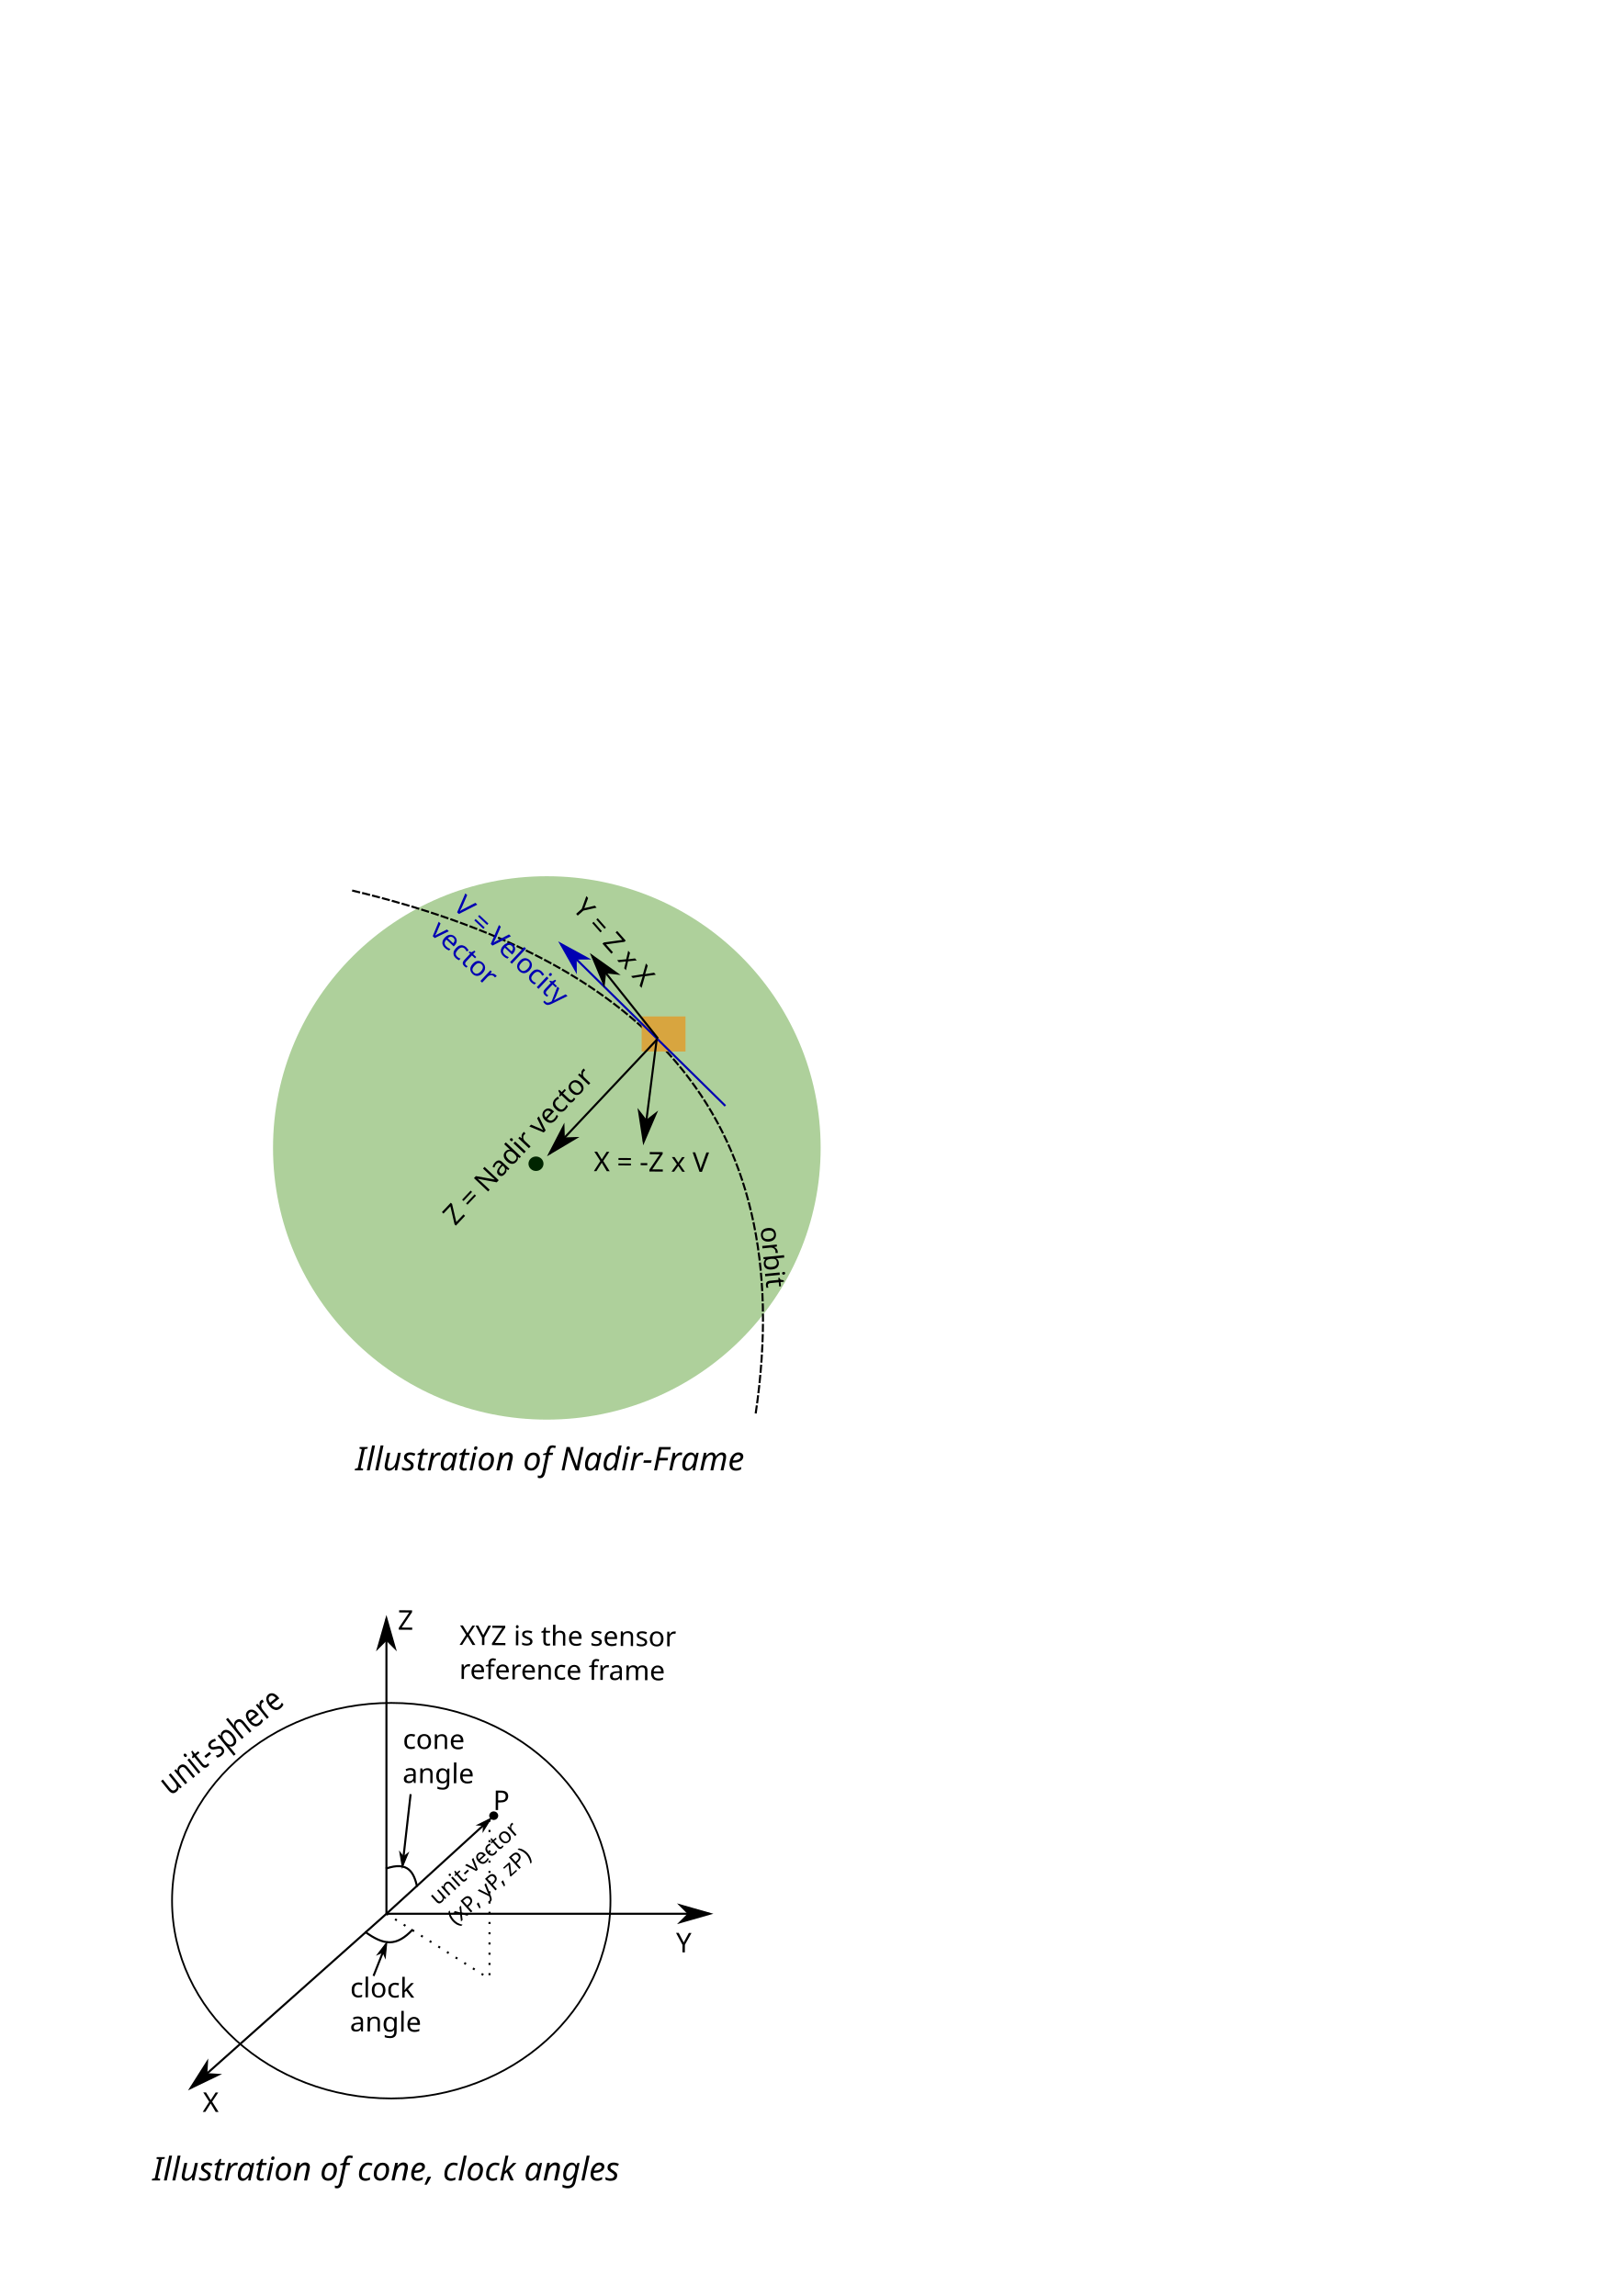
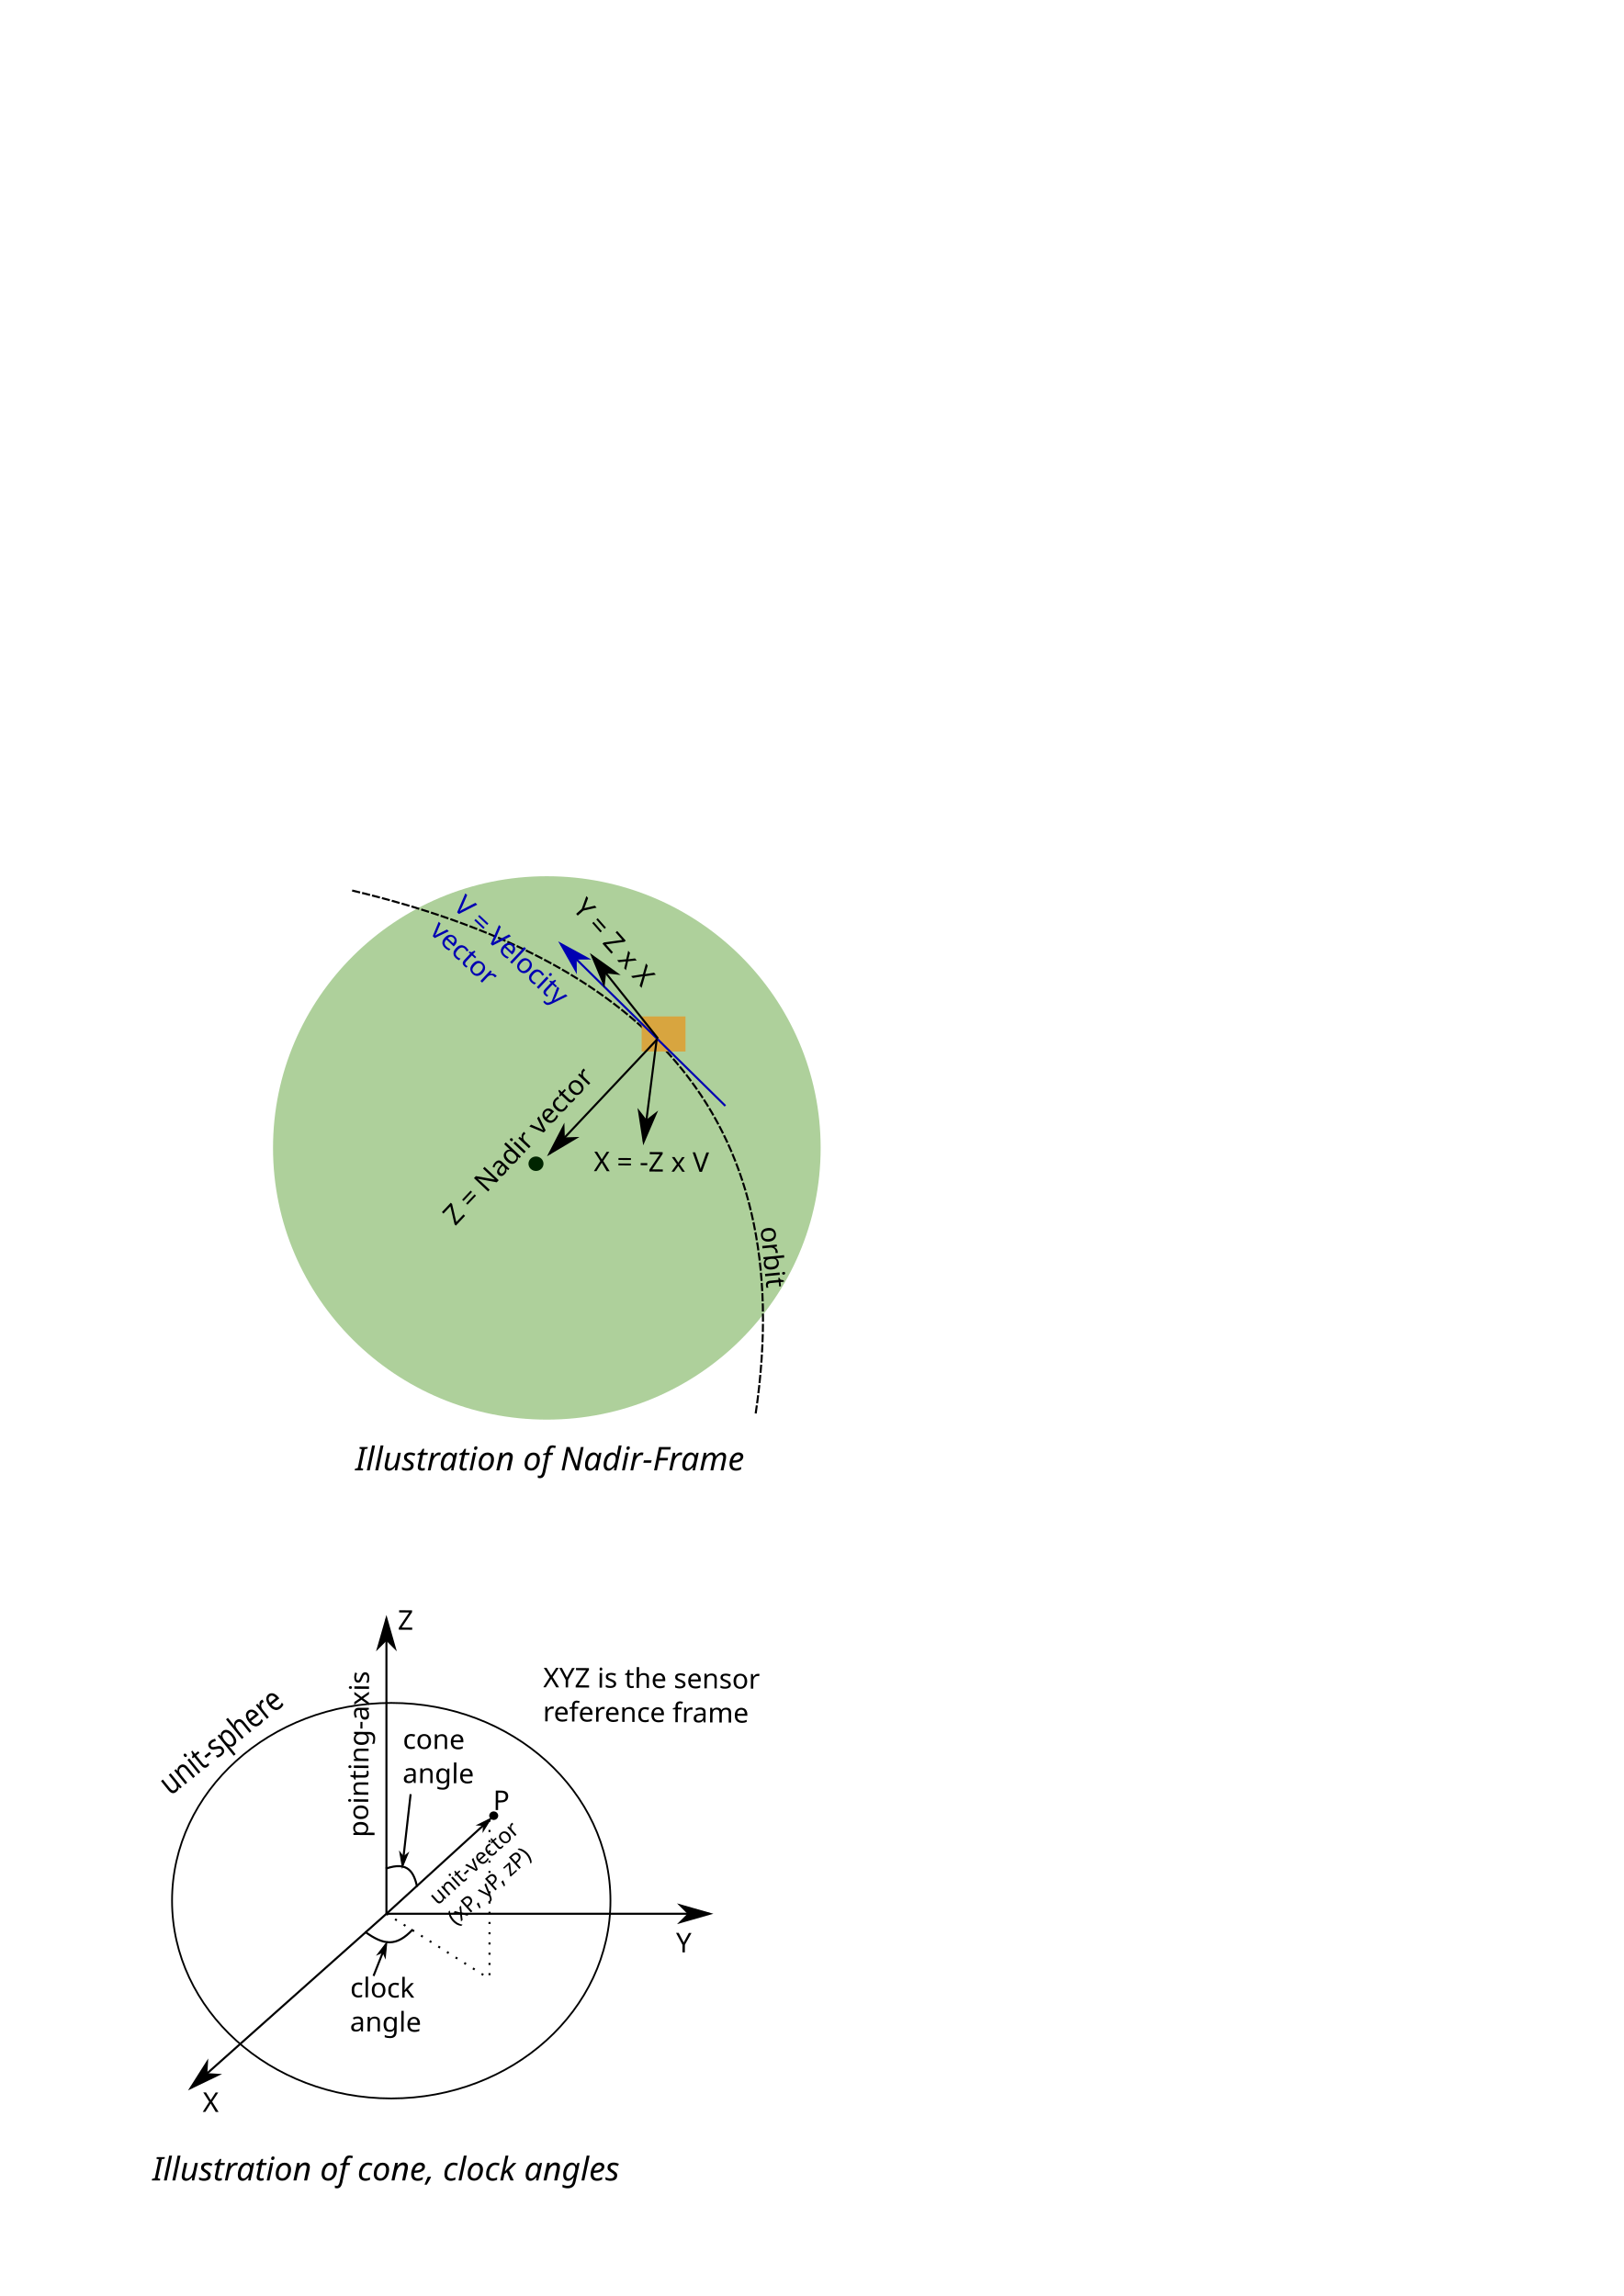
<svg xmlns="http://www.w3.org/2000/svg" width="210mm" height="297mm" viewBox="0 0 210 297" version="1.1" id="svg1009">
  <defs id="defs1003">
    <marker orient="auto" refY="0.0" refX="0.0" id="marker2037" style="overflow:visible;">
      <path id="path2035" d="M 0.0,0.0 L 5.0,-5.0 L -12.5,0.0 L 5.0,5.0 L 0.0,0.0 z " style="fill-rule:evenodd;stroke:#000000;stroke-width:1pt;stroke-opacity:1;fill:#000000;fill-opacity:1" transform="scale(0.4) rotate(180) translate(10,0)" />
    </marker>
    <marker orient="auto" refY="0.0" refX="0.0" id="Arrow1Mend" style="overflow:visible;">
      <path id="path1605" d="M 0.0,0.0 L 5.0,-5.0 L -12.5,0.0 L 5.0,5.0 L 0.0,0.0 z " style="fill-rule:evenodd;stroke:#000000;stroke-width:1pt;stroke-opacity:1;fill:#000000;fill-opacity:1" transform="scale(0.4) rotate(180) translate(10,0)" />
    </marker>
    <marker orient="auto" refY="0" refX="0" id="marker945" style="overflow:visible">
      <path id="path943" d="M 0,0 5,-5 -12.5,0 5,5 Z" style="fill:#000000;fill-opacity:1;fill-rule:evenodd;stroke:#000000;stroke-width:1pt;stroke-opacity:1" transform="matrix(-0.8,0,0,-0.8,-10,0)" />
    </marker>
    <marker style="overflow:visible" id="marker887" refX="0" refY="0" orient="auto">
      <path transform="matrix(-0.8,0,0,-0.8,-10,0)" style="fill:#000000;fill-opacity:1;fill-rule:evenodd;stroke:#000000;stroke-width:1pt;stroke-opacity:1" d="M 0,0 5,-5 -12.5,0 5,5 Z" id="path885" />
    </marker>
    <marker orient="auto" refY="0" refX="0" id="Arrow1Lend" style="overflow:visible">
      <path id="path5532" d="M 0,0 5,-5 -12.5,0 5,5 Z" style="fill:#000000;fill-opacity:1;fill-rule:evenodd;stroke:#000000;stroke-width:1pt;stroke-opacity:1" transform="matrix(-0.8,0,0,-0.8,-10,0)" />
    </marker>
    <marker orient="auto" refY="0" refX="0" id="Arrow1Lend-9" style="overflow:visible">
      <path id="path5532-0" d="M 0,0 5,-5 -12.5,0 5,5 Z" style="fill:#0000b2;fill-opacity:1;fill-rule:evenodd;stroke:#0000b2;stroke-width:1pt;stroke-opacity:1" transform="matrix(-0.8,0,0,-0.8,-10,0)" />
    </marker>
    <marker orient="auto" refY="0" refX="0" id="Arrow1Lend-5" style="overflow:visible">
      <path id="path5532-4" d="M 0,0 5,-5 -12.5,0 5,5 Z" style="fill:#000000;fill-opacity:1;fill-rule:evenodd;stroke:#000000;stroke-width:1pt;stroke-opacity:1" transform="matrix(-0.8,0,0,-0.8,-10,0)" />
    </marker>
    <marker orient="auto" refY="0" refX="0" id="Arrow1Lend-5-1" style="overflow:visible">
      <path id="path5532-4-0" d="M 0,0 5,-5 -12.5,0 5,5 Z" style="fill:#000000;fill-opacity:1;fill-rule:evenodd;stroke:#000000;stroke-width:1pt;stroke-opacity:1" transform="matrix(-0.8,0,0,-0.8,-10,0)" />
    </marker>
    <marker orient="auto" refY="0" refX="0" id="Arrow1Lend-5-9" style="overflow:visible">
      <path id="path5532-4-09" d="M 0,0 5,-5 -12.5,0 5,5 Z" style="fill:#000000;fill-opacity:1;fill-rule:evenodd;stroke:#000000;stroke-width:1pt;stroke-opacity:1" transform="matrix(-0.8,0,0,-0.8,-10,0)" />
    </marker>
    <marker style="overflow:visible" id="marker887-7" refX="0" refY="0" orient="auto">
      <path transform="matrix(-0.8,0,0,-0.8,-10,0)" style="fill:#000000;fill-opacity:1;fill-rule:evenodd;stroke:#000000;stroke-width:1pt;stroke-opacity:1" d="M 0,0 5,-5 -12.5,0 5,5 Z" id="path885-2" />
    </marker>
    <marker orient="auto" refY="0" refX="0" id="marker2037-5" style="overflow:visible">
      <path id="path2035-0" d="M 0,0 5,-5 -12.5,0 5,5 Z" style="fill:#000000;fill-opacity:1;fill-rule:evenodd;stroke:#000000;stroke-width:1pt;stroke-opacity:1" transform="matrix(-0.4,0,0,-0.4,-4,0)" />
    </marker>
  </defs>
  <g id="layer1">
    <ellipse style="opacity:1;vector-effect:none;fill:#64a53f;fill-opacity:0.522;stroke:none;stroke-width:0.265;stroke-linecap:butt;stroke-linejoin:bevel;stroke-miterlimit:4;stroke-dasharray:none;stroke-dashoffset:0;stroke-opacity:1;paint-order:markers stroke fill" id="path4716" cx="70.724" cy="148.49" rx="35.413" ry="35.146" />
    <path style="fill:none;stroke:#000000;stroke-width:0.265;stroke-linecap:butt;stroke-linejoin:miter;stroke-miterlimit:4;stroke-dasharray:1.058, 0.265;stroke-dashoffset:0;stroke-opacity:1" d="m 45.546,115.193 c 36.279,8.671 58.116,28.002 52.161,67.847" id="path5523" />
    <rect style="opacity:1;vector-effect:none;fill:#d8a53f;fill-opacity:1;stroke:none;stroke-width:0.265;stroke-linecap:butt;stroke-linejoin:bevel;stroke-miterlimit:4;stroke-dasharray:none;stroke-dashoffset:0;stroke-opacity:1;paint-order:markers stroke fill" id="rect5525" width="5.67" height="4.536" x="82.988" y="131.483" />
    <path style="fill:none;stroke:#000000;stroke-width:0.265;stroke-linecap:butt;stroke-linejoin:miter;stroke-miterlimit:4;stroke-dasharray:none;stroke-opacity:1;marker-end:url(#Arrow1Lend)" d="M 85.1,134.333 71.094,149.2" id="path5527" />
    <path style="fill:none;stroke:#0000b2;stroke-width:0.265;stroke-linecap:butt;stroke-linejoin:miter;stroke-miterlimit:4;stroke-dasharray:none;stroke-opacity:1;marker-end:url(#Arrow1Lend-9)" d="M 93.812,143.053 72.558,122.13" id="path5527-3" />
    <text xml:space="preserve" style="font-style:normal;font-weight:normal;font-size:10.583px;line-height:1.25;font-family:sans-serif;letter-spacing:0px;word-spacing:0px;fill:#000000;fill-opacity:1;stroke:none;stroke-width:0.265" x="45.96" y="190.192" id="text6800">
      <tspan id="tspan6798" x="45.96" y="190.192" style="font-style:italic;font-variant:normal;font-weight:normal;font-stretch:normal;font-size:4.233px;font-family:sans-serif;-inkscape-font-specification:'sans-serif, Normal';font-variant-ligatures:normal;font-variant-caps:normal;font-variant-numeric:normal;font-feature-settings:normal;text-align:start;writing-mode:lr-tb;text-anchor:start;stroke-width:0.265">Illustration of Nadir-Frame</tspan>
    </text>
    <text xml:space="preserve" style="font-style:normal;font-weight:normal;font-size:10.583px;line-height:1.25;font-family:sans-serif;letter-spacing:0px;word-spacing:0px;fill:#000000;fill-opacity:1;stroke:none;stroke-width:0.265" x="-75.043" y="151.665" id="text6800-8" transform="rotate(-46.68361)">
      <tspan x="-75.043" y="151.665" style="font-style:normal;font-variant:normal;font-weight:normal;font-stretch:normal;font-size:3.528px;font-family:sans-serif;-inkscape-font-specification:'sans-serif, Normal';font-variant-ligatures:normal;font-variant-caps:normal;font-variant-numeric:normal;font-feature-settings:normal;text-align:start;writing-mode:lr-tb;text-anchor:start;stroke-width:0.265" id="tspan6858">Z = Nadir vector</tspan>
    </text>
    <text xml:space="preserve" style="font-style:normal;font-weight:normal;font-size:3.528px;line-height:1.25;font-family:sans-serif;letter-spacing:0px;word-spacing:0px;fill:#0000b2;fill-opacity:1;stroke:none;stroke-width:0.265" x="123.005" y="45.489" id="text6800-8-4" transform="rotate(43.23105)">
      <tspan id="tspan6798-0-3" x="123.005" y="45.489" style="font-style:normal;font-variant:normal;font-weight:normal;font-stretch:normal;font-size:3.528px;font-family:sans-serif;-inkscape-font-specification:'sans-serif, Normal';font-variant-ligatures:normal;font-variant-caps:normal;font-variant-numeric:normal;font-feature-settings:normal;text-align:start;writing-mode:lr-tb;text-anchor:start;fill:#0000b2;fill-opacity:1;stroke-width:0.265">V = Velocity </tspan>
      <tspan x="123.005" y="49.899" style="font-style:normal;font-variant:normal;font-weight:normal;font-stretch:normal;font-size:3.528px;font-family:sans-serif;-inkscape-font-specification:'sans-serif, Normal';font-variant-ligatures:normal;font-variant-caps:normal;font-variant-numeric:normal;font-feature-settings:normal;text-align:start;writing-mode:lr-tb;text-anchor:start;fill:#0000b2;fill-opacity:1;stroke-width:0.265" id="tspan6844">vector</tspan>
    </text>
    <ellipse style="opacity:1;vector-effect:none;fill:#002500;fill-opacity:1;stroke:none;stroke-width:0.245;stroke-linecap:butt;stroke-linejoin:bevel;stroke-miterlimit:4;stroke-dasharray:0.978, 0.245;stroke-dashoffset:0;stroke-opacity:1;paint-order:markers stroke fill" id="path6862" cx="69.321" cy="150.536" rx="0.971" ry="0.935" />
    <path style="fill:none;stroke:#000000;stroke-width:0.265;stroke-linecap:butt;stroke-linejoin:miter;stroke-miterlimit:4;stroke-dasharray:none;stroke-opacity:1;marker-end:url(#Arrow1Lend-5)" d="M 84.942,134.392 83.255,147.647" id="path5527-2" />
    <text xml:space="preserve" style="font-style:normal;font-weight:normal;font-size:10.583px;line-height:1.25;font-family:sans-serif;letter-spacing:0px;word-spacing:0px;fill:#000000;fill-opacity:1;stroke:none;stroke-width:0.265" x="77.802" y="150.98" id="text6800-8-3" transform="rotate(0.3823392)">
      <tspan x="77.802" y="150.98" style="font-style:normal;font-variant:normal;font-weight:normal;font-stretch:normal;font-size:3.528px;font-family:sans-serif;-inkscape-font-specification:'sans-serif, Normal';font-variant-ligatures:normal;font-variant-caps:normal;font-variant-numeric:normal;font-feature-settings:normal;text-align:start;writing-mode:lr-tb;text-anchor:start;stroke-width:0.265" id="tspan6858-0">X = -Z x V</tspan>
    </text>
    <path style="fill:none;stroke:#000000;stroke-width:0.265;stroke-linecap:butt;stroke-linejoin:miter;stroke-miterlimit:4;stroke-dasharray:none;stroke-opacity:1;marker-end:url(#Arrow1Lend-5-9)" d="M 85.1,134.333 76.61,123.682" id="path5527-2-9" />
    <text xml:space="preserve" style="font-style:normal;font-weight:normal;font-size:10.583px;line-height:1.25;font-family:sans-serif;letter-spacing:0px;word-spacing:0px;fill:#000000;fill-opacity:1;stroke:none;stroke-width:0.265" x="137.078" y="22.42" id="text6800-8-3-0" transform="rotate(48.54167)">
      <tspan x="137.078" y="22.42" style="font-style:normal;font-variant:normal;font-weight:normal;font-stretch:normal;font-size:3.528px;font-family:sans-serif;-inkscape-font-specification:'sans-serif, Normal';font-variant-ligatures:normal;font-variant-caps:normal;font-variant-numeric:normal;font-feature-settings:normal;text-align:start;writing-mode:lr-tb;text-anchor:start;stroke-width:0.265" id="tspan6858-0-6">Y = Z x X</tspan>
    </text>
    <text xml:space="preserve" style="font-style:normal;font-weight:normal;font-size:10.583px;line-height:1.25;font-family:sans-serif;letter-spacing:0px;word-spacing:0px;fill:#000000;fill-opacity:1;stroke:none;stroke-width:0.265" x="167.791" y="-81.984" id="text6800-8-3-5" transform="rotate(84.26577)">
      <tspan x="167.791" y="-81.984" style="font-style:normal;font-variant:normal;font-weight:normal;font-stretch:normal;font-size:3.528px;font-family:sans-serif;-inkscape-font-specification:'sans-serif, Normal';font-variant-ligatures:normal;font-variant-caps:normal;font-variant-numeric:normal;font-feature-settings:normal;text-align:start;writing-mode:lr-tb;text-anchor:start;stroke-width:0.265" id="tspan6858-0-5">orbit</tspan>
    </text>
    <ellipse style="opacity:1;vector-effect:none;fill:none;fill-opacity:0.522;stroke:#000000;stroke-width:0.227;stroke-linecap:butt;stroke-linejoin:bevel;stroke-miterlimit:4;stroke-dasharray:none;stroke-dashoffset:0;stroke-opacity:1;paint-order:markers stroke fill" id="path873" cx="50.602" cy="245.864" rx="28.35" ry="25.581" />
    <path style="fill:none;stroke:#000000;stroke-width:0.265;stroke-linecap:butt;stroke-linejoin:miter;stroke-miterlimit:4;stroke-dasharray:none;stroke-opacity:1;marker-end:url(#marker945)" d="m 49.979,247.555 0,-38.137" id="path875" />
    <path style="fill:none;stroke:#000000;stroke-width:0.265px;stroke-linecap:butt;stroke-linejoin:miter;stroke-opacity:1;marker-end:url(#marker887)" d="m 49.979,247.555 41.774,0" id="path877" />
    <path style="fill:none;stroke:#000000;stroke-width:0.265px;stroke-linecap:butt;stroke-linejoin:miter;stroke-opacity:1;marker-end:url(#marker887-7)" d="M 49.979,247.555 24.694,270.069" id="path877-9" />
    <text xml:space="preserve" style="font-style:normal;font-weight:normal;font-size:10.583px;line-height:1.25;font-family:sans-serif;letter-spacing:0px;word-spacing:0px;fill:#000000;fill-opacity:1;stroke:none;stroke-width:0.265" x="28.031" y="272.998" id="text6800-8-3-6" transform="rotate(0.3823391)">
      <tspan x="28.031" y="272.998" style="font-style:normal;font-variant:normal;font-weight:normal;font-stretch:normal;font-size:3.528px;font-family:sans-serif;-inkscape-font-specification:'sans-serif, Normal';font-variant-ligatures:normal;font-variant-caps:normal;font-variant-numeric:normal;font-feature-settings:normal;text-align:start;writing-mode:lr-tb;text-anchor:start;stroke-width:0.265" id="tspan6858-0-7">X</tspan>
    </text>
    <text xml:space="preserve" style="font-style:normal;font-weight:normal;font-size:10.583px;line-height:1.25;font-family:sans-serif;letter-spacing:0px;word-spacing:0px;fill:#000000;fill-opacity:1;stroke:none;stroke-width:0.265" x="89.101" y="251.95" id="text6800-8-3-6-8" transform="rotate(0.3823391)">
      <tspan x="89.101" y="251.95" style="font-style:normal;font-variant:normal;font-weight:normal;font-stretch:normal;font-size:3.528px;font-family:sans-serif;-inkscape-font-specification:'sans-serif, Normal';font-variant-ligatures:normal;font-variant-caps:normal;font-variant-numeric:normal;font-feature-settings:normal;text-align:start;writing-mode:lr-tb;text-anchor:start;stroke-width:0.265" id="tspan6858-0-7-2">Y</tspan>
    </text>
    <text xml:space="preserve" style="font-style:normal;font-weight:normal;font-size:10.583px;line-height:1.25;font-family:sans-serif;letter-spacing:0px;word-spacing:0px;fill:#000000;fill-opacity:1;stroke:none;stroke-width:0.265" x="52.84" y="210.462" id="text6800-8-3-6-89" transform="rotate(0.3823391)">
      <tspan x="52.84" y="210.462" style="font-style:normal;font-variant:normal;font-weight:normal;font-stretch:normal;font-size:3.528px;font-family:sans-serif;-inkscape-font-specification:'sans-serif, Normal';font-variant-ligatures:normal;font-variant-caps:normal;font-variant-numeric:normal;font-feature-settings:normal;text-align:start;writing-mode:lr-tb;text-anchor:start;stroke-width:0.265" id="tspan6858-0-7-5">Z</tspan>
    </text>
    <path style="fill:none;stroke:#000000;stroke-width:0.265px;stroke-linecap:butt;stroke-linejoin:miter;stroke-opacity:1;marker-end:url(#Arrow1Mend)" d="M 49.979,247.555 63.311,235.39" id="path1594" />
    <text xml:space="preserve" style="font-style:normal;font-weight:normal;font-size:11.689px;line-height:1.25;font-family:sans-serif;letter-spacing:0px;word-spacing:0px;fill:#000000;fill-opacity:1;stroke:none;stroke-width:0.292" x="-142.113" y="176.614" id="text6800-8-3-6-89-4" transform="matrix(0.7063851,-0.5663664,0.6932018,0.8598621,0,0)">
      <tspan x="-142.113" y="176.614" style="font-style:normal;font-variant:normal;font-weight:normal;font-stretch:normal;font-size:3.896px;font-family:sans-serif;-inkscape-font-specification:'sans-serif, Normal';font-variant-ligatures:normal;font-variant-caps:normal;font-variant-numeric:normal;font-feature-settings:normal;text-align:start;writing-mode:lr-tb;text-anchor:start;stroke-width:0.292" id="tspan6858-0-7-5-1">unit-sphere</tspan>
    </text>
    <path style="fill:none;stroke:#000000;stroke-width:0.265;stroke-linecap:butt;stroke-linejoin:miter;stroke-opacity:1;stroke-miterlimit:4;stroke-dasharray:0.265,1.058;stroke-dashoffset:0" d="m 63.311,235.39 v 20.584" id="path1944" />
    <path style="fill:none;stroke:#000000;stroke-width:0.265;stroke-linecap:butt;stroke-linejoin:miter;stroke-opacity:1;stroke-miterlimit:4;stroke-dasharray:0.265,1.058;stroke-dashoffset:0" d="m 49.979,247.555 13.332,8.419" id="path1946" />
    <path style="fill:none;stroke:#000000;stroke-width:0.265px;stroke-linecap:butt;stroke-linejoin:miter;stroke-opacity:1" d="m 49.893,241.721 c 2.914,-1.014 3.629,0.501 4.059,2.344" id="path1948" />
    <path style="fill:none;stroke:#000000;stroke-width:0.265px;stroke-linecap:butt;stroke-linejoin:miter;stroke-opacity:1" d="m 47.206,249.881 c 2.442,1.773 4.054,1.966 6.186,-0.302" id="path1948-5" />
    <text xml:space="preserve" style="font-style:normal;font-weight:normal;font-size:3.528px;line-height:1.25;font-family:sans-serif;letter-spacing:0px;word-spacing:0px;fill:#000000;fill-opacity:1;stroke:none;stroke-width:0.265" x="53.609" y="225.862" id="text6800-8-3-00" transform="rotate(0.3823391)">
      <tspan x="53.609" y="225.862" style="font-style:normal;font-variant:normal;font-weight:normal;font-stretch:normal;font-size:3.528px;font-family:sans-serif;-inkscape-font-specification:'sans-serif, Normal';font-variant-ligatures:normal;font-variant-caps:normal;font-variant-numeric:normal;font-feature-settings:normal;text-align:start;writing-mode:lr-tb;text-anchor:start;stroke-width:0.265" id="tspan6858-0-69">cone</tspan>
      <tspan x="53.609" y="230.272" style="font-style:normal;font-variant:normal;font-weight:normal;font-stretch:normal;font-size:3.528px;font-family:sans-serif;-inkscape-font-specification:'sans-serif, Normal';font-variant-ligatures:normal;font-variant-caps:normal;font-variant-numeric:normal;font-feature-settings:normal;text-align:start;writing-mode:lr-tb;text-anchor:start;stroke-width:0.265" id="tspan1983">angle</tspan>
    </text>
    <text xml:space="preserve" style="font-style:normal;font-weight:normal;font-size:3.528px;line-height:1.25;font-family:sans-serif;letter-spacing:0px;word-spacing:0px;fill:#000000;fill-opacity:1;stroke:none;stroke-width:0.265" x="47.012" y="258.044" id="text6800-8-3-00-6" transform="rotate(0.3823391)">
      <tspan x="47.012" y="258.044" style="font-style:normal;font-variant:normal;font-weight:normal;font-stretch:normal;font-size:3.528px;font-family:sans-serif;-inkscape-font-specification:'sans-serif, Normal';font-variant-ligatures:normal;font-variant-caps:normal;font-variant-numeric:normal;font-feature-settings:normal;text-align:start;writing-mode:lr-tb;text-anchor:start;stroke-width:0.265" id="tspan1983-9">clock</tspan>
      <tspan x="47.012" y="262.454" style="font-style:normal;font-variant:normal;font-weight:normal;font-stretch:normal;font-size:3.528px;font-family:sans-serif;-inkscape-font-specification:'sans-serif, Normal';font-variant-ligatures:normal;font-variant-caps:normal;font-variant-numeric:normal;font-feature-settings:normal;text-align:start;writing-mode:lr-tb;text-anchor:start;stroke-width:0.265" id="tspan2008">angle</tspan>
    </text>
    <text xml:space="preserve" style="font-style:normal;font-variant:normal;font-weight:normal;font-stretch:normal;font-size:2.822px;line-height:1.25;font-family:sans-serif;-inkscape-font-specification:'sans-serif, Normal';font-variant-ligatures:normal;font-variant-caps:normal;font-variant-numeric:normal;font-feature-settings:normal;text-align:start;letter-spacing:0px;word-spacing:0px;writing-mode:lr-tb;text-anchor:start;fill:#000000;fill-opacity:1;stroke:none;stroke-width:0.265" x="-122.857" y="221.099" id="text6800-8-3-00-5" transform="rotate(-41.98907)">
      <tspan x="-122.857" y="221.099" style="font-style:normal;font-variant:normal;font-weight:normal;font-stretch:normal;font-size:2.822px;font-family:sans-serif;-inkscape-font-specification:'sans-serif, Normal';font-variant-ligatures:normal;font-variant-caps:normal;font-variant-numeric:normal;font-feature-settings:normal;text-align:start;writing-mode:lr-tb;text-anchor:start;stroke-width:0.265" id="tspan1983-94">unit-vector</tspan>
      <tspan x="-122.857" y="224.626" style="font-style:normal;font-variant:normal;font-weight:normal;font-stretch:normal;font-size:2.822px;font-family:sans-serif;-inkscape-font-specification:'sans-serif, Normal';font-variant-ligatures:normal;font-variant-caps:normal;font-variant-numeric:normal;font-feature-settings:normal;text-align:start;writing-mode:lr-tb;text-anchor:start;stroke-width:0.265" id="tspan2466">(xP, yP, zP)</tspan>
    </text>
    <path style="fill:none;stroke:#000000;stroke-width:0.265px;stroke-linecap:butt;stroke-linejoin:miter;stroke-opacity:1;marker-end:url(#marker2037)" d="m 53.106,232.083 -1.039,9.166" id="path2033" />
    <path style="fill:none;stroke:#000000;stroke-width:0.265px;stroke-linecap:butt;stroke-linejoin:miter;stroke-opacity:1;marker-end:url(#marker2037-5)" d="M 48.31,255.596 49.916,251.533" id="path2033-4" />
    <text xml:space="preserve" style="font-style:normal;font-weight:normal;font-size:10.583px;line-height:1.25;font-family:sans-serif;letter-spacing:0px;word-spacing:0px;fill:#000000;fill-opacity:1;stroke:none;stroke-width:0.265" x="19.716" y="282.056" id="text6800-9">
      <tspan id="tspan6798-8" x="19.716" y="282.056" style="font-style:italic;font-variant:normal;font-weight:normal;font-stretch:normal;font-size:4.233px;font-family:sans-serif;-inkscape-font-specification:'sans-serif, Normal';font-variant-ligatures:normal;font-variant-caps:normal;font-variant-numeric:normal;font-feature-settings:normal;text-align:start;writing-mode:lr-tb;text-anchor:start;stroke-width:0.265">Illustration of cone, clock angles</tspan>
    </text>
    <text xml:space="preserve" style="font-style:normal;font-weight:normal;font-size:3.528px;line-height:1.25;font-family:sans-serif;letter-spacing:0px;word-spacing:0px;fill:#000000;fill-opacity:1;stroke:none;stroke-width:0.265" x="65.323" y="233.702" id="text6800-8-3-00-6-9" transform="rotate(0.3823391)">
      <tspan x="65.323" y="233.702" style="font-style:normal;font-variant:normal;font-weight:normal;font-stretch:normal;font-size:3.528px;font-family:sans-serif;-inkscape-font-specification:'sans-serif, Normal';font-variant-ligatures:normal;font-variant-caps:normal;font-variant-numeric:normal;font-feature-settings:normal;text-align:start;writing-mode:lr-tb;text-anchor:start;stroke-width:0.265" id="tspan2008-0">P</tspan>
    </text>
    <ellipse style="opacity:1;vector-effect:none;fill:#000000;fill-opacity:1;stroke:#000000;stroke-width:0.265;stroke-linecap:butt;stroke-linejoin:bevel;stroke-miterlimit:4;stroke-dasharray:3.175, 0.265;stroke-dashoffset:0;stroke-opacity:1;paint-order:markers stroke fill" id="path2491" cx="63.854" cy="234.87" rx="0.449" ry="0.425" />
-     <text xml:space="preserve" style="font-style:normal;font-weight:normal;font-size:3.528px;line-height:1.25;font-family:sans-serif;letter-spacing:0px;word-spacing:0px;fill:#000000;fill-opacity:1;stroke:none;stroke-width:0.265" x="60.843" y="212.374" id="text6800-8-3-00-6-6" transform="rotate(0.3823391)">
-       <tspan x="60.843" y="212.374" style="font-style:normal;font-variant:normal;font-weight:normal;font-stretch:normal;font-size:3.528px;font-family:sans-serif;-inkscape-font-specification:'sans-serif, Normal';font-variant-ligatures:normal;font-variant-caps:normal;font-variant-numeric:normal;font-feature-settings:normal;text-align:start;writing-mode:lr-tb;text-anchor:start;stroke-width:0.265" id="tspan2008-1">XYZ is the sensor </tspan>
-       <tspan x="60.843" y="216.784" style="font-style:normal;font-variant:normal;font-weight:normal;font-stretch:normal;font-size:3.528px;font-family:sans-serif;-inkscape-font-specification:'sans-serif, Normal';font-variant-ligatures:normal;font-variant-caps:normal;font-variant-numeric:normal;font-feature-settings:normal;text-align:start;writing-mode:lr-tb;text-anchor:start;stroke-width:0.265" id="tspan2520">reference frame</tspan>
+     <text xml:space="preserve" style="font-style:normal;font-weight:normal;font-size:3.528px;line-height:1.25;font-family:sans-serif;letter-spacing:0px;word-spacing:0px;fill:#000000;fill-opacity:1;stroke:none;stroke-width:0.265" x="71.704" y="217.781" id="text6800-8-3-00-6-6" transform="rotate(0.3823391)">
+       <tspan x="71.704" y="217.781" style="font-style:normal;font-variant:normal;font-weight:normal;font-stretch:normal;font-size:3.528px;font-family:sans-serif;-inkscape-font-specification:'sans-serif, Normal';font-variant-ligatures:normal;font-variant-caps:normal;font-variant-numeric:normal;font-feature-settings:normal;text-align:start;writing-mode:lr-tb;text-anchor:start;stroke-width:0.265" id="tspan2008-1">XYZ is the sensor </tspan>
+       <tspan x="71.704" y="222.19" style="font-style:normal;font-variant:normal;font-weight:normal;font-stretch:normal;font-size:3.528px;font-family:sans-serif;-inkscape-font-specification:'sans-serif, Normal';font-variant-ligatures:normal;font-variant-caps:normal;font-variant-numeric:normal;font-feature-settings:normal;text-align:start;writing-mode:lr-tb;text-anchor:start;stroke-width:0.265" id="tspan2520">reference frame</tspan>
    </text>
    <text xml:space="preserve" style="font-style:normal;font-weight:normal;font-size:10.583px;line-height:1.25;font-family:sans-serif;letter-spacing:0px;word-spacing:0px;fill:#000000;fill-opacity:1;stroke:none;stroke-width:0.265" x="72.296" y="218.824" id="text2516">
      <tspan id="tspan2514" x="72.296" y="228.479" style="stroke-width:0.265" />
    </text>
+     <text xml:space="preserve" style="font-style:normal;font-weight:normal;font-size:10.583px;line-height:1.25;font-family:sans-serif;letter-spacing:0px;word-spacing:0px;fill:#000000;fill-opacity:1;stroke:none;stroke-width:0.265" x="-237.347" y="49.182" id="text6800-8-3-6-89-42" transform="rotate(-89.61766)">
+       <tspan x="-237.347" y="49.182" style="font-style:normal;font-variant:normal;font-weight:normal;font-stretch:normal;font-size:3.528px;font-family:sans-serif;-inkscape-font-specification:'sans-serif, Normal';font-variant-ligatures:normal;font-variant-caps:normal;font-variant-numeric:normal;font-feature-settings:normal;text-align:start;writing-mode:lr-tb;text-anchor:start;stroke-width:0.265" id="tspan6858-0-7-5-9">pointing-axis</tspan>
+     </text>
  </g>
</svg>
